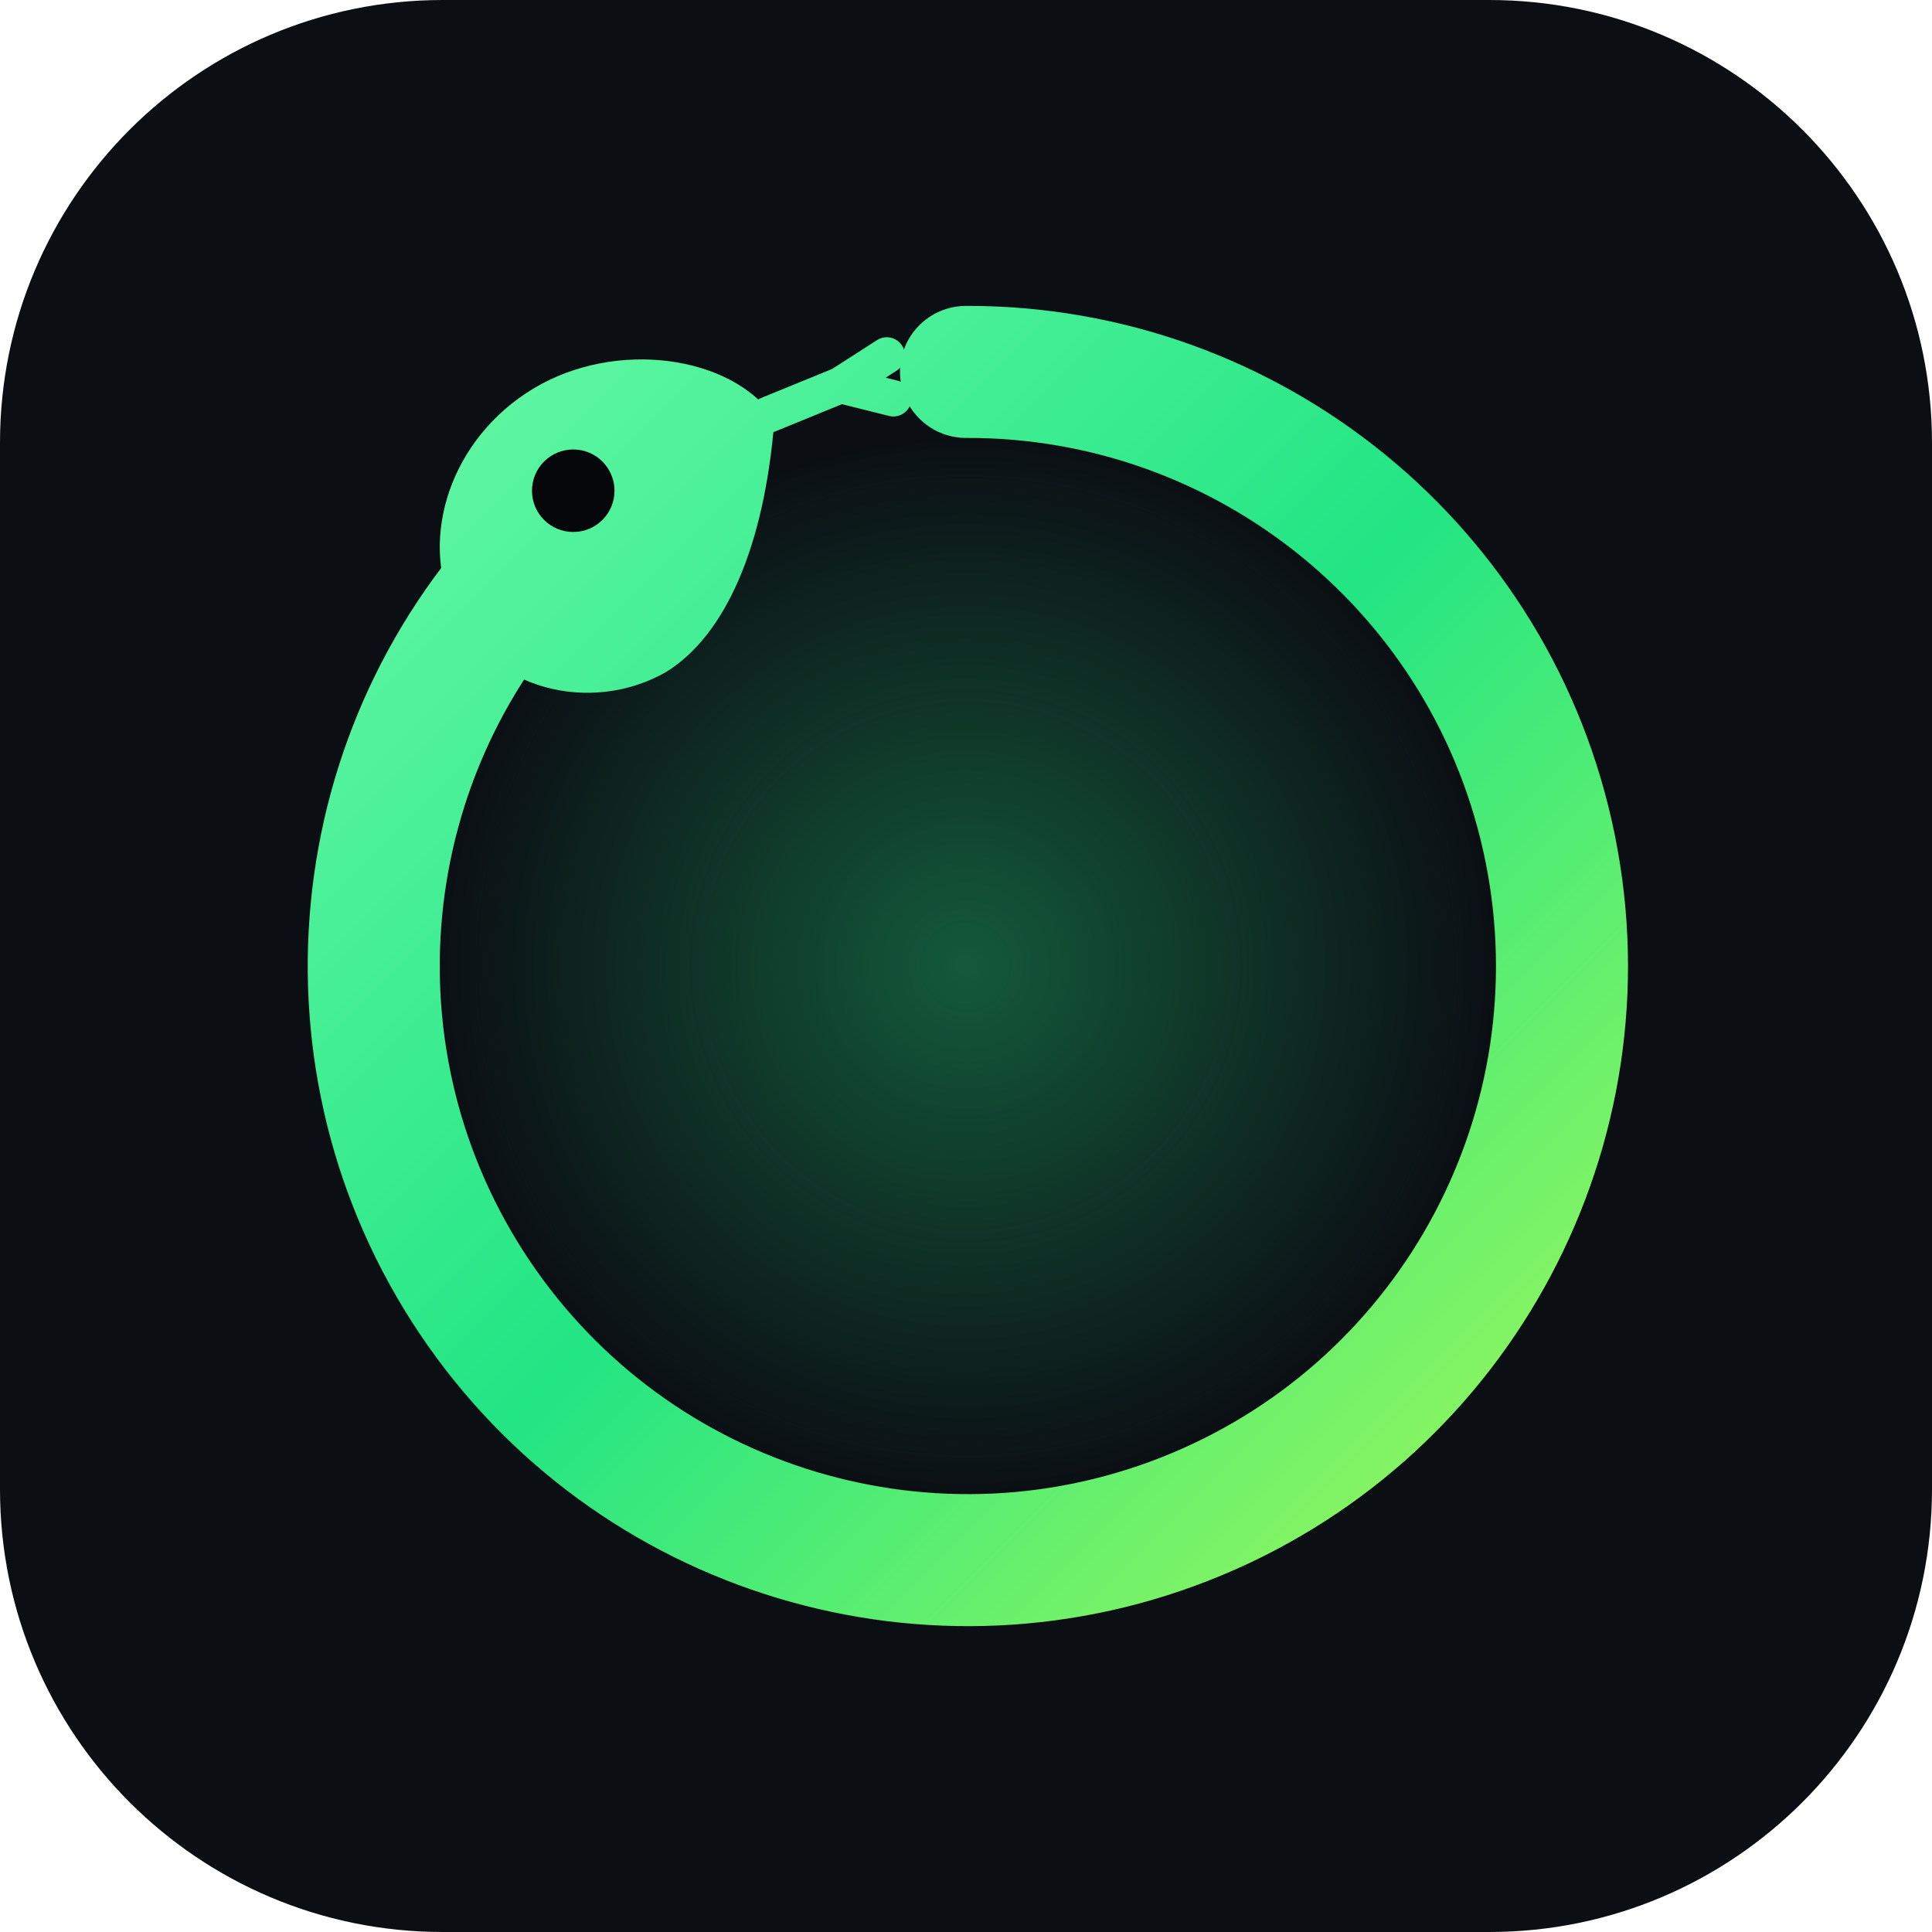
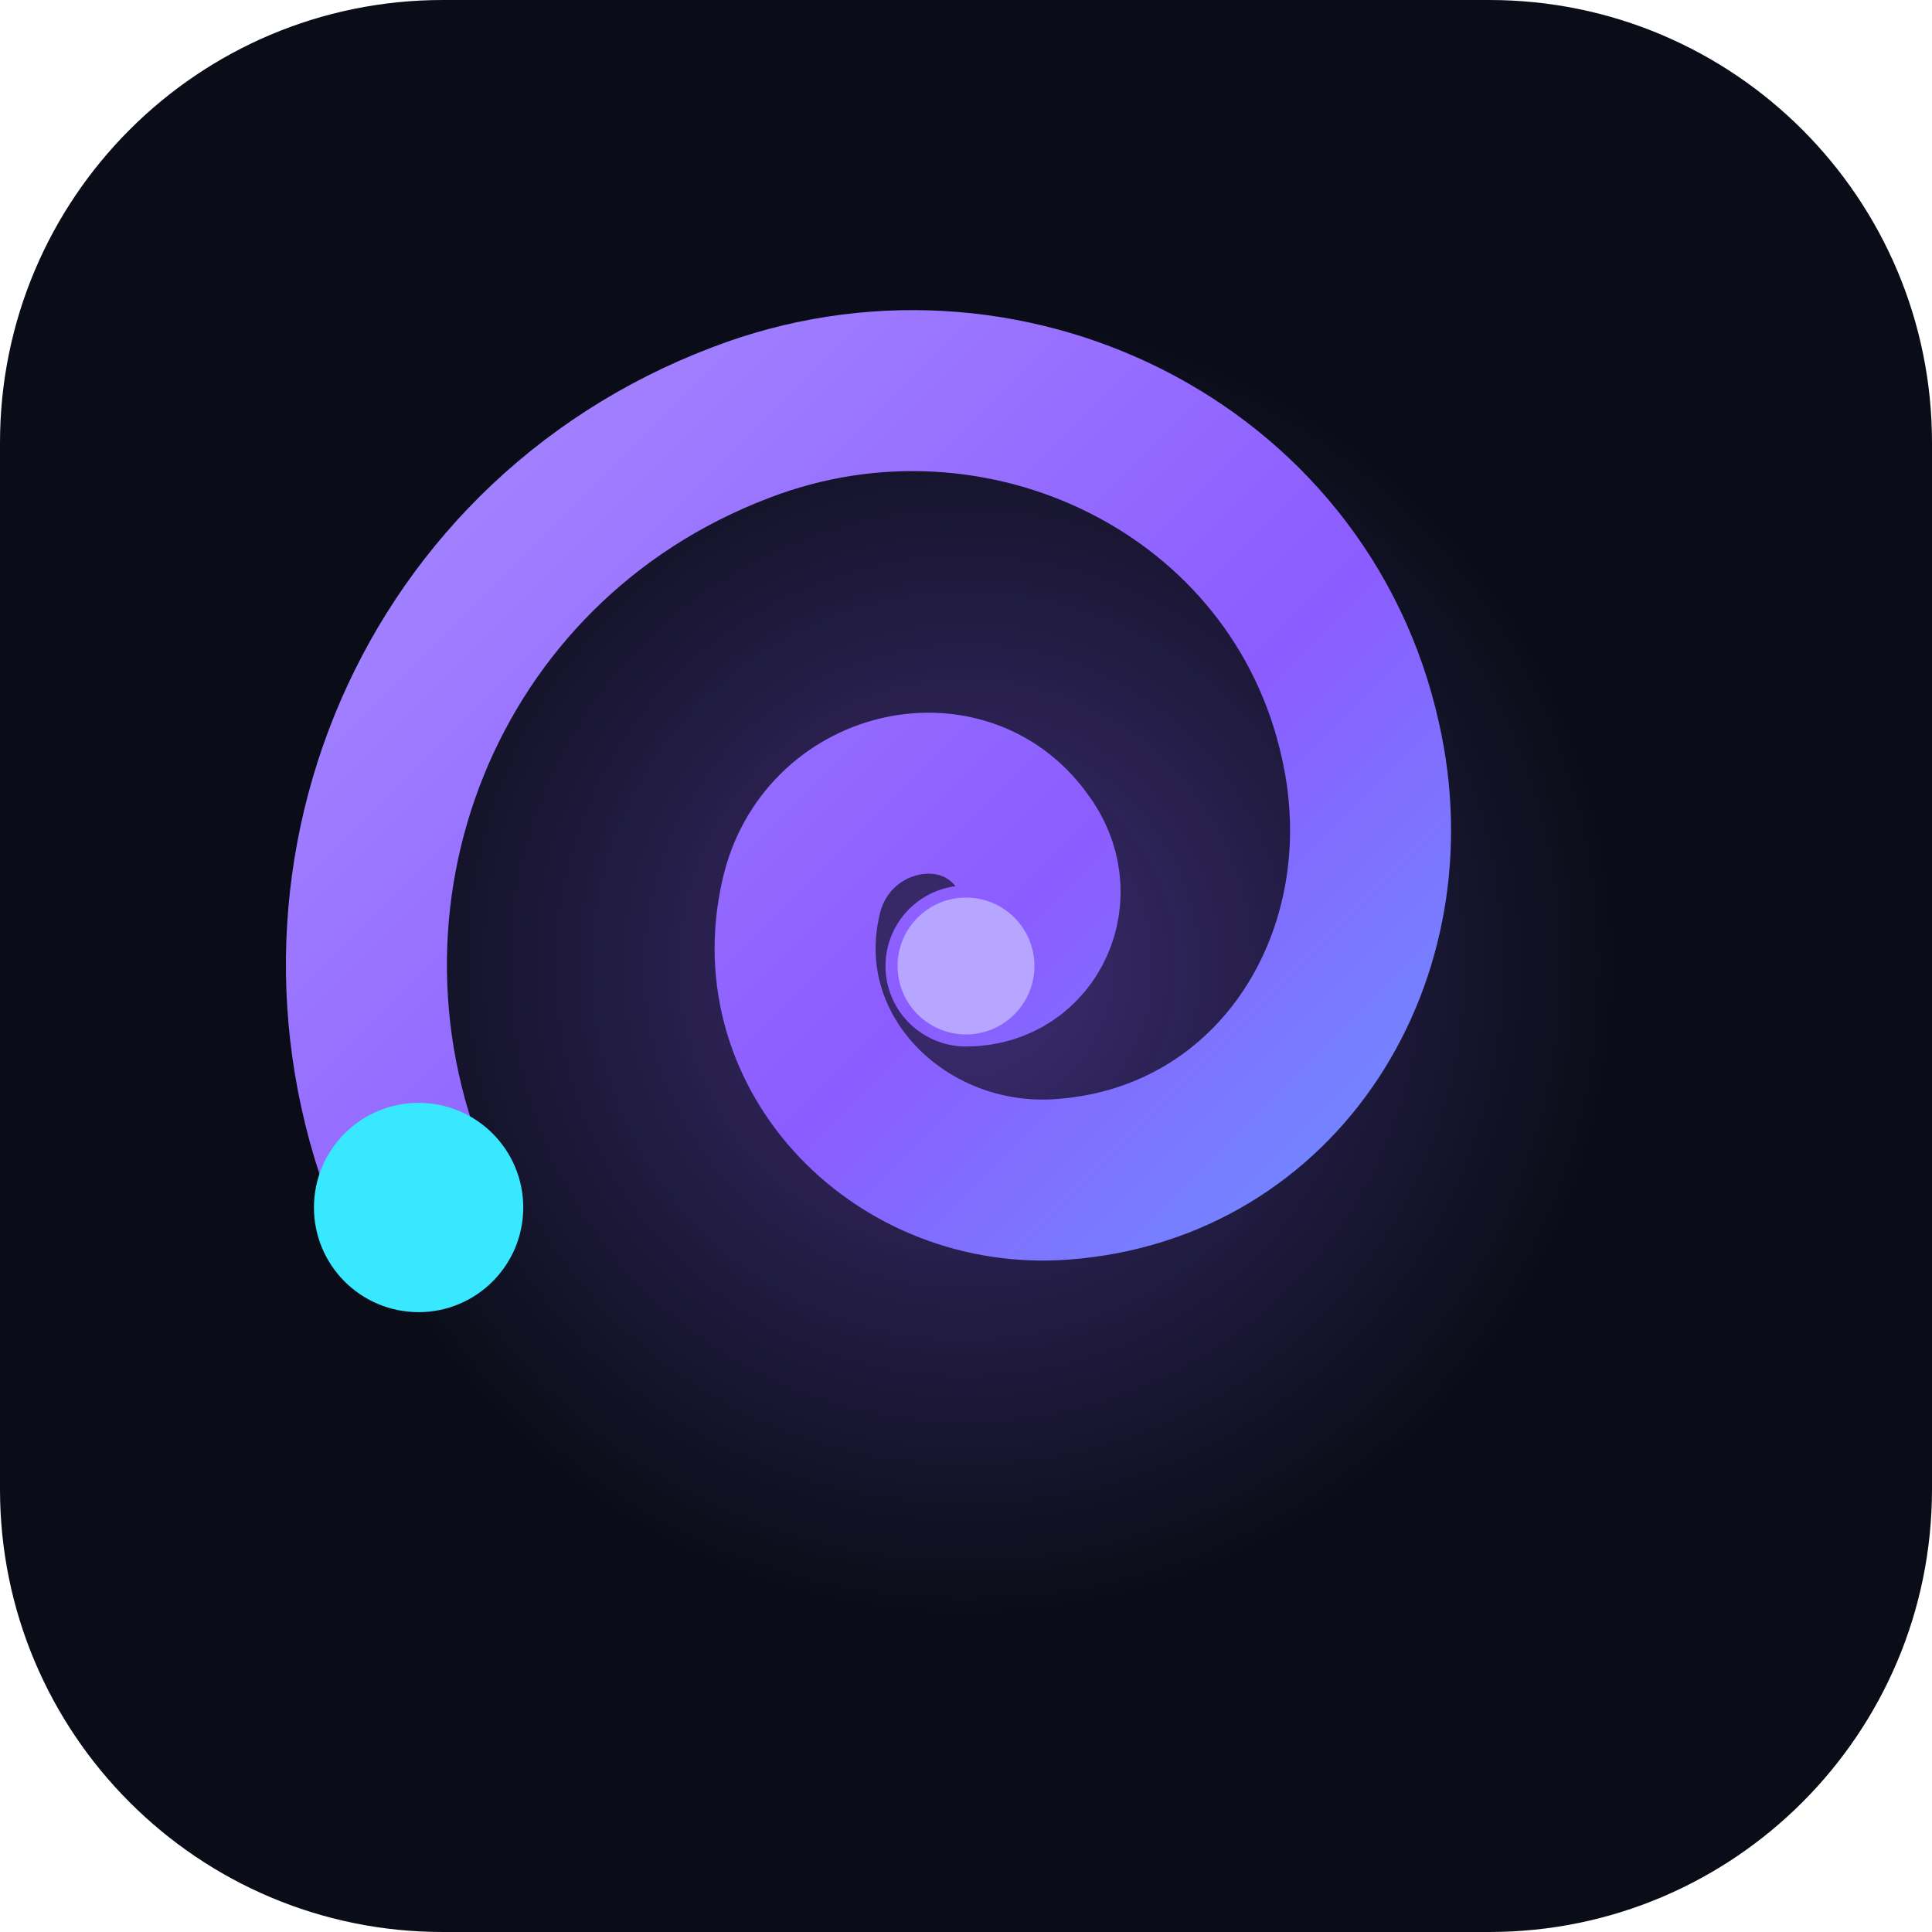
<svg xmlns="http://www.w3.org/2000/svg" viewBox="0 0 48 48">
  <defs>
-     <linearGradient id="ouro" x1="0" y1="0" x2="48" y2="48" gradientUnits="userSpaceOnUse">
-       <stop stop-color="#7dffb2" />
-       <stop offset="0.5" stop-color="#22e584" />
-       <stop offset="1" stop-color="#c8ff4d" />
+     <linearGradient id="coil" x1="0" y1="0" x2="48" y2="48" gradientUnits="userSpaceOnUse">
+       <stop stop-color="#b7a6ff" />
+       <stop offset="0.5" stop-color="#8b5cff" />
+       <stop offset="1" stop-color="#37e8ff" />
    </linearGradient>
    <radialGradient id="glow" cx="0.5" cy="0.5" r="0.5">
-       <stop offset="0" stop-color="#22e584" stop-opacity="0.35" />
-       <stop offset="1" stop-color="#22e584" stop-opacity="0" />
+       <stop offset="0" stop-color="#8b5cff" stop-opacity="0.4" />
+       <stop offset="1" stop-color="#8b5cff" stop-opacity="0" />
    </radialGradient>
  </defs>
-   <rect width="48" height="48" rx="11" fill="#0b0f14" />
-   <g transform="translate(24 24) scale(0.82) translate(-24 -24)">
-     <circle cx="24" cy="24" r="16" fill="url(#glow)" />
-     <path d="M24 6a18 18 0 1 1-12.7 5.3" stroke="url(#ouro)" stroke-width="4" stroke-linecap="round" fill="none" />
-     <path d="M18.2 7.4 C 16.9 5.5, 13.4 5.0, 10.9 6.5 C 8.4 8.0, 7.4 11.0, 8.5 13.3 C 9.6 15.6, 12.6 16.4, 14.9 15.1 C 16.7 14.0, 17.9 11.3, 18.2 7.4 Z" fill="url(#ouro)" />
-     <circle cx="12.1" cy="9.6" r="1.25" fill="#05070a" />
-     <path d="M18 7.3 L20.2 6.4 M20.2 6.4 L21.6 5.5 M20.2 6.4 L21.8 6.8" stroke="url(#ouro)" stroke-width="1.1" stroke-linecap="round" fill="none" />
-   </g>
+   <rect width="48" height="48" rx="11" fill="#0a0d18" />
+   <circle cx="24" cy="24" r="16" fill="url(#glow)" />
+   <path d="M24 24 C 25.6 24, 26.4 22.2, 25.4 20.9 C 23.9 18.8, 20.5 19.6, 19.9 22.3 C 19.0 26.2, 22.4 29.6, 26.4 29.3 C 31.8 28.9, 35 23.7, 33.8 18.4 C 32.3 11.6, 24.9 8.0, 18.4 10.5 C 10.5 13.5, 7 22.4, 10.4 30" stroke="url(#coil)" stroke-width="4" stroke-linecap="round" fill="none" />
+   <circle cx="10.4" cy="30" r="2.6" fill="#37e8ff" />
+   <circle cx="24" cy="24" r="1.7" fill="#b7a6ff" />
</svg>
